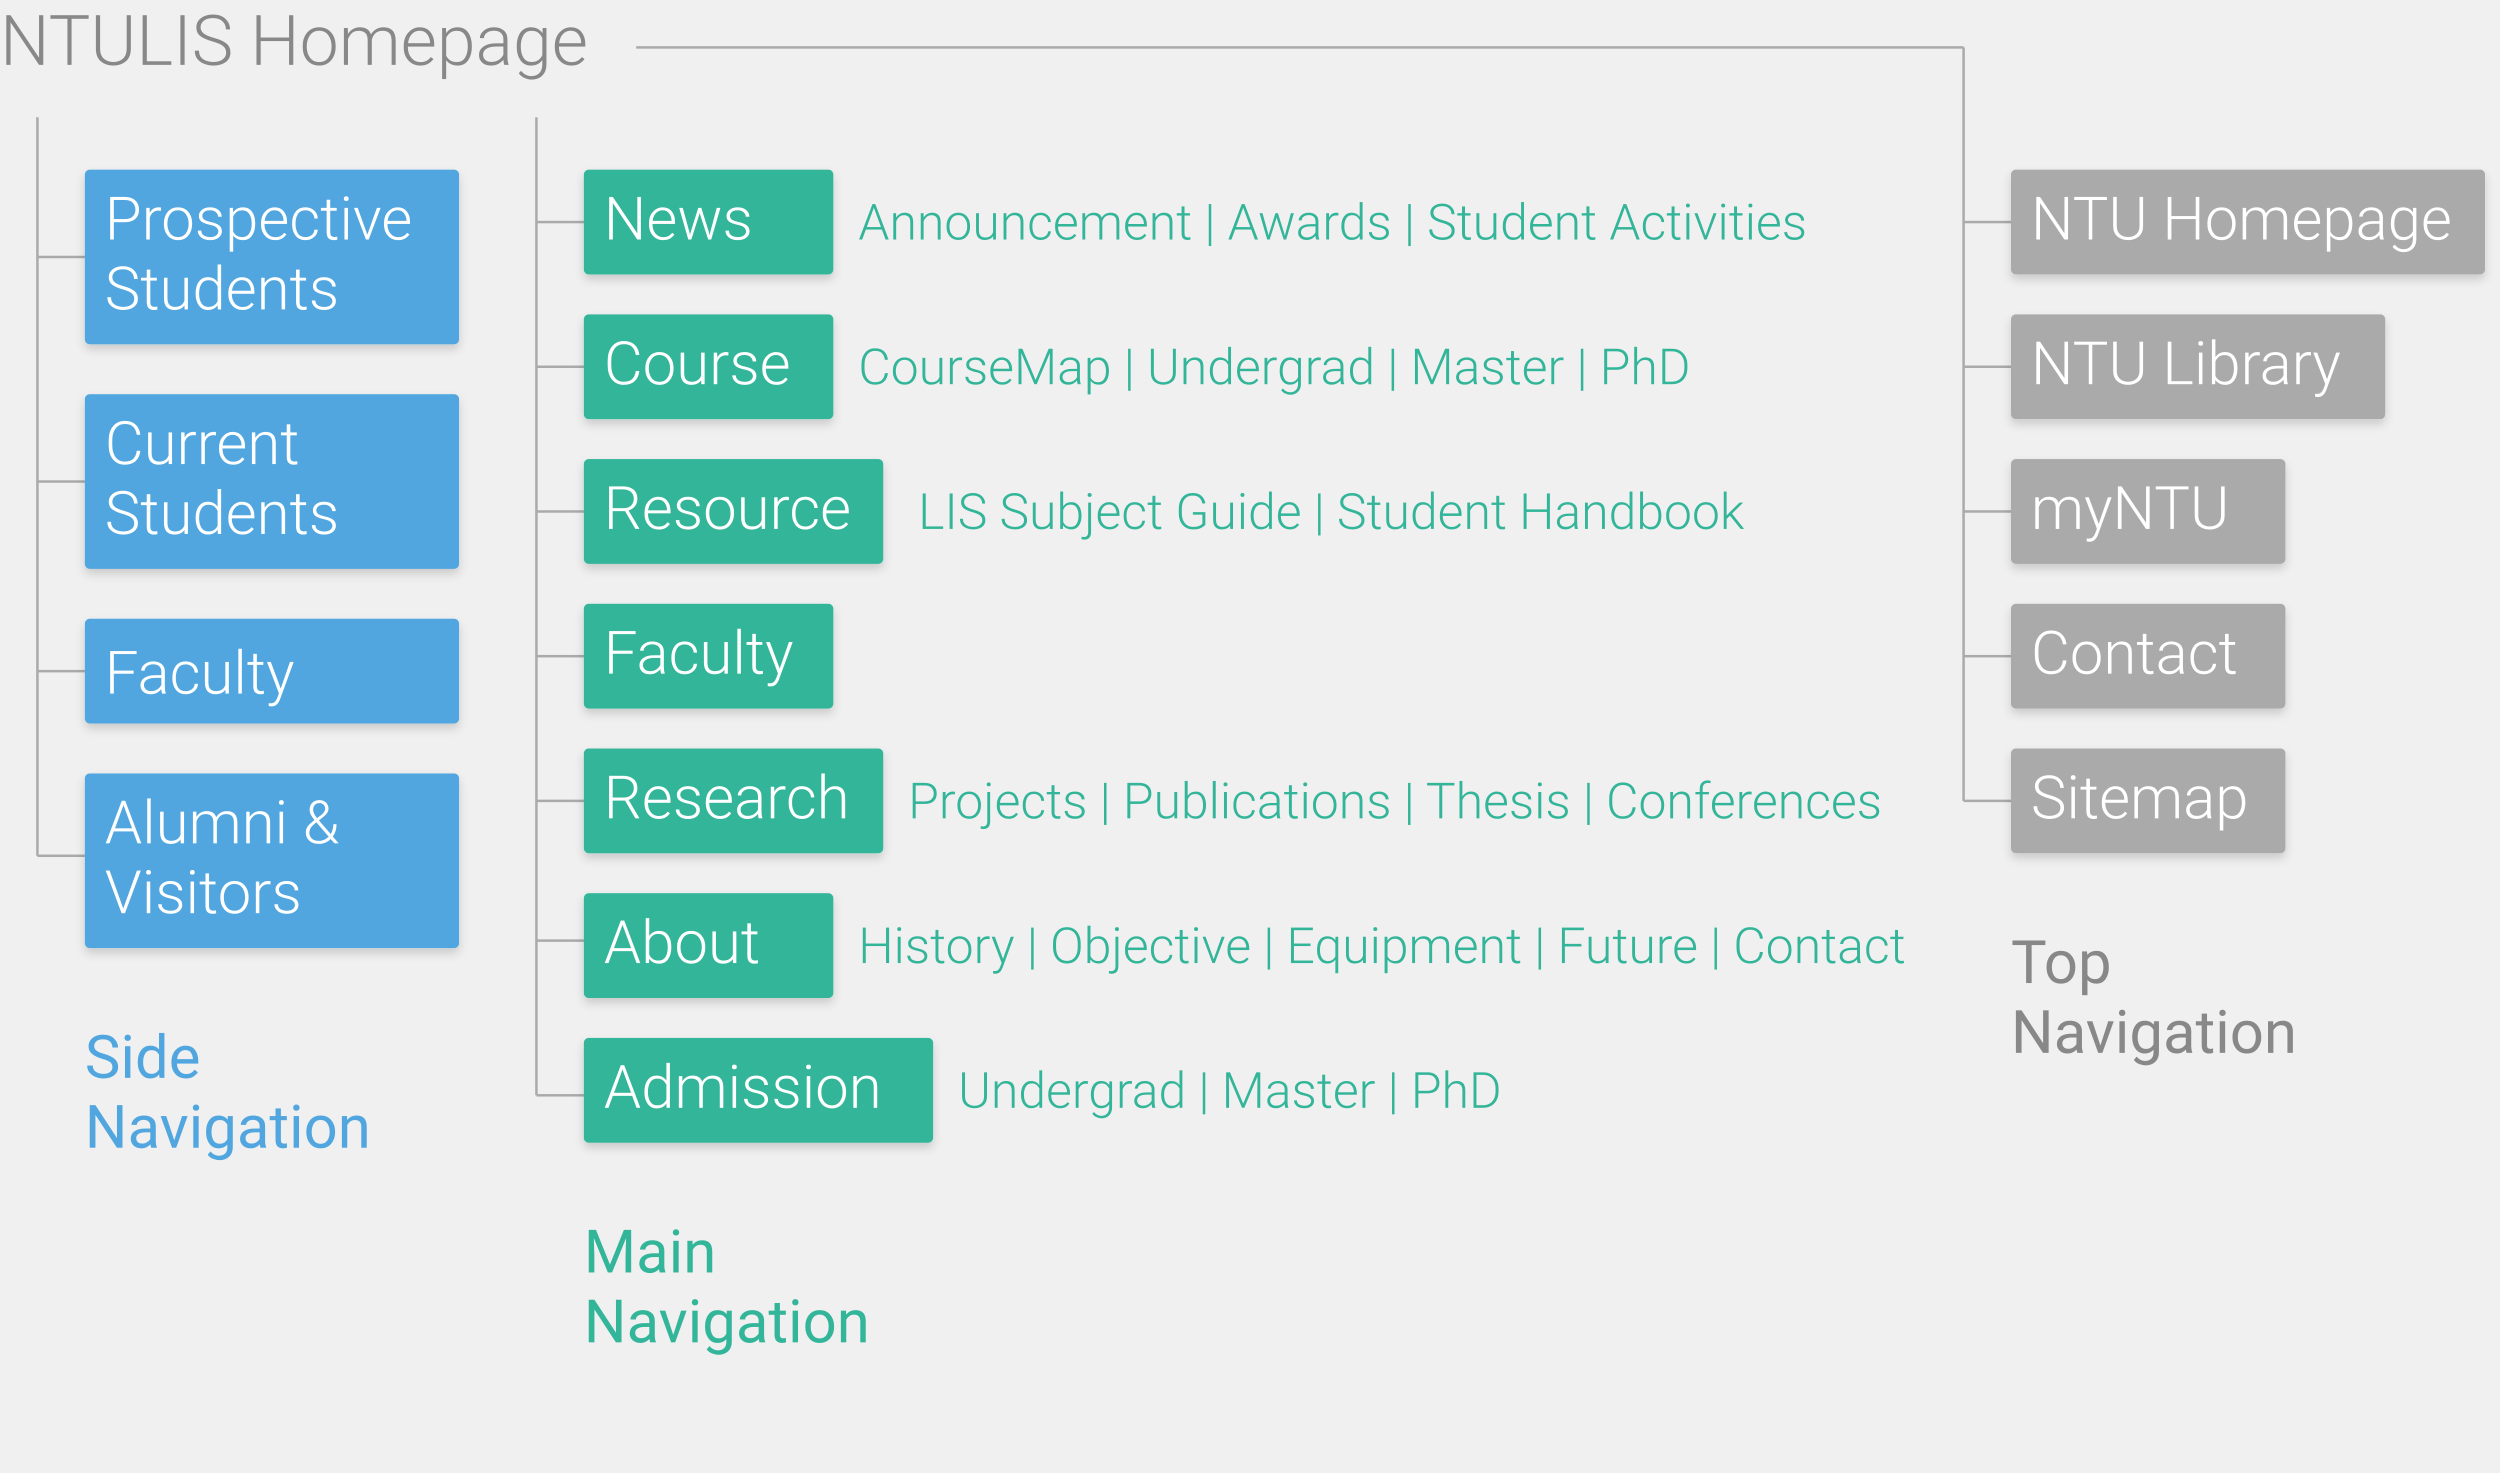
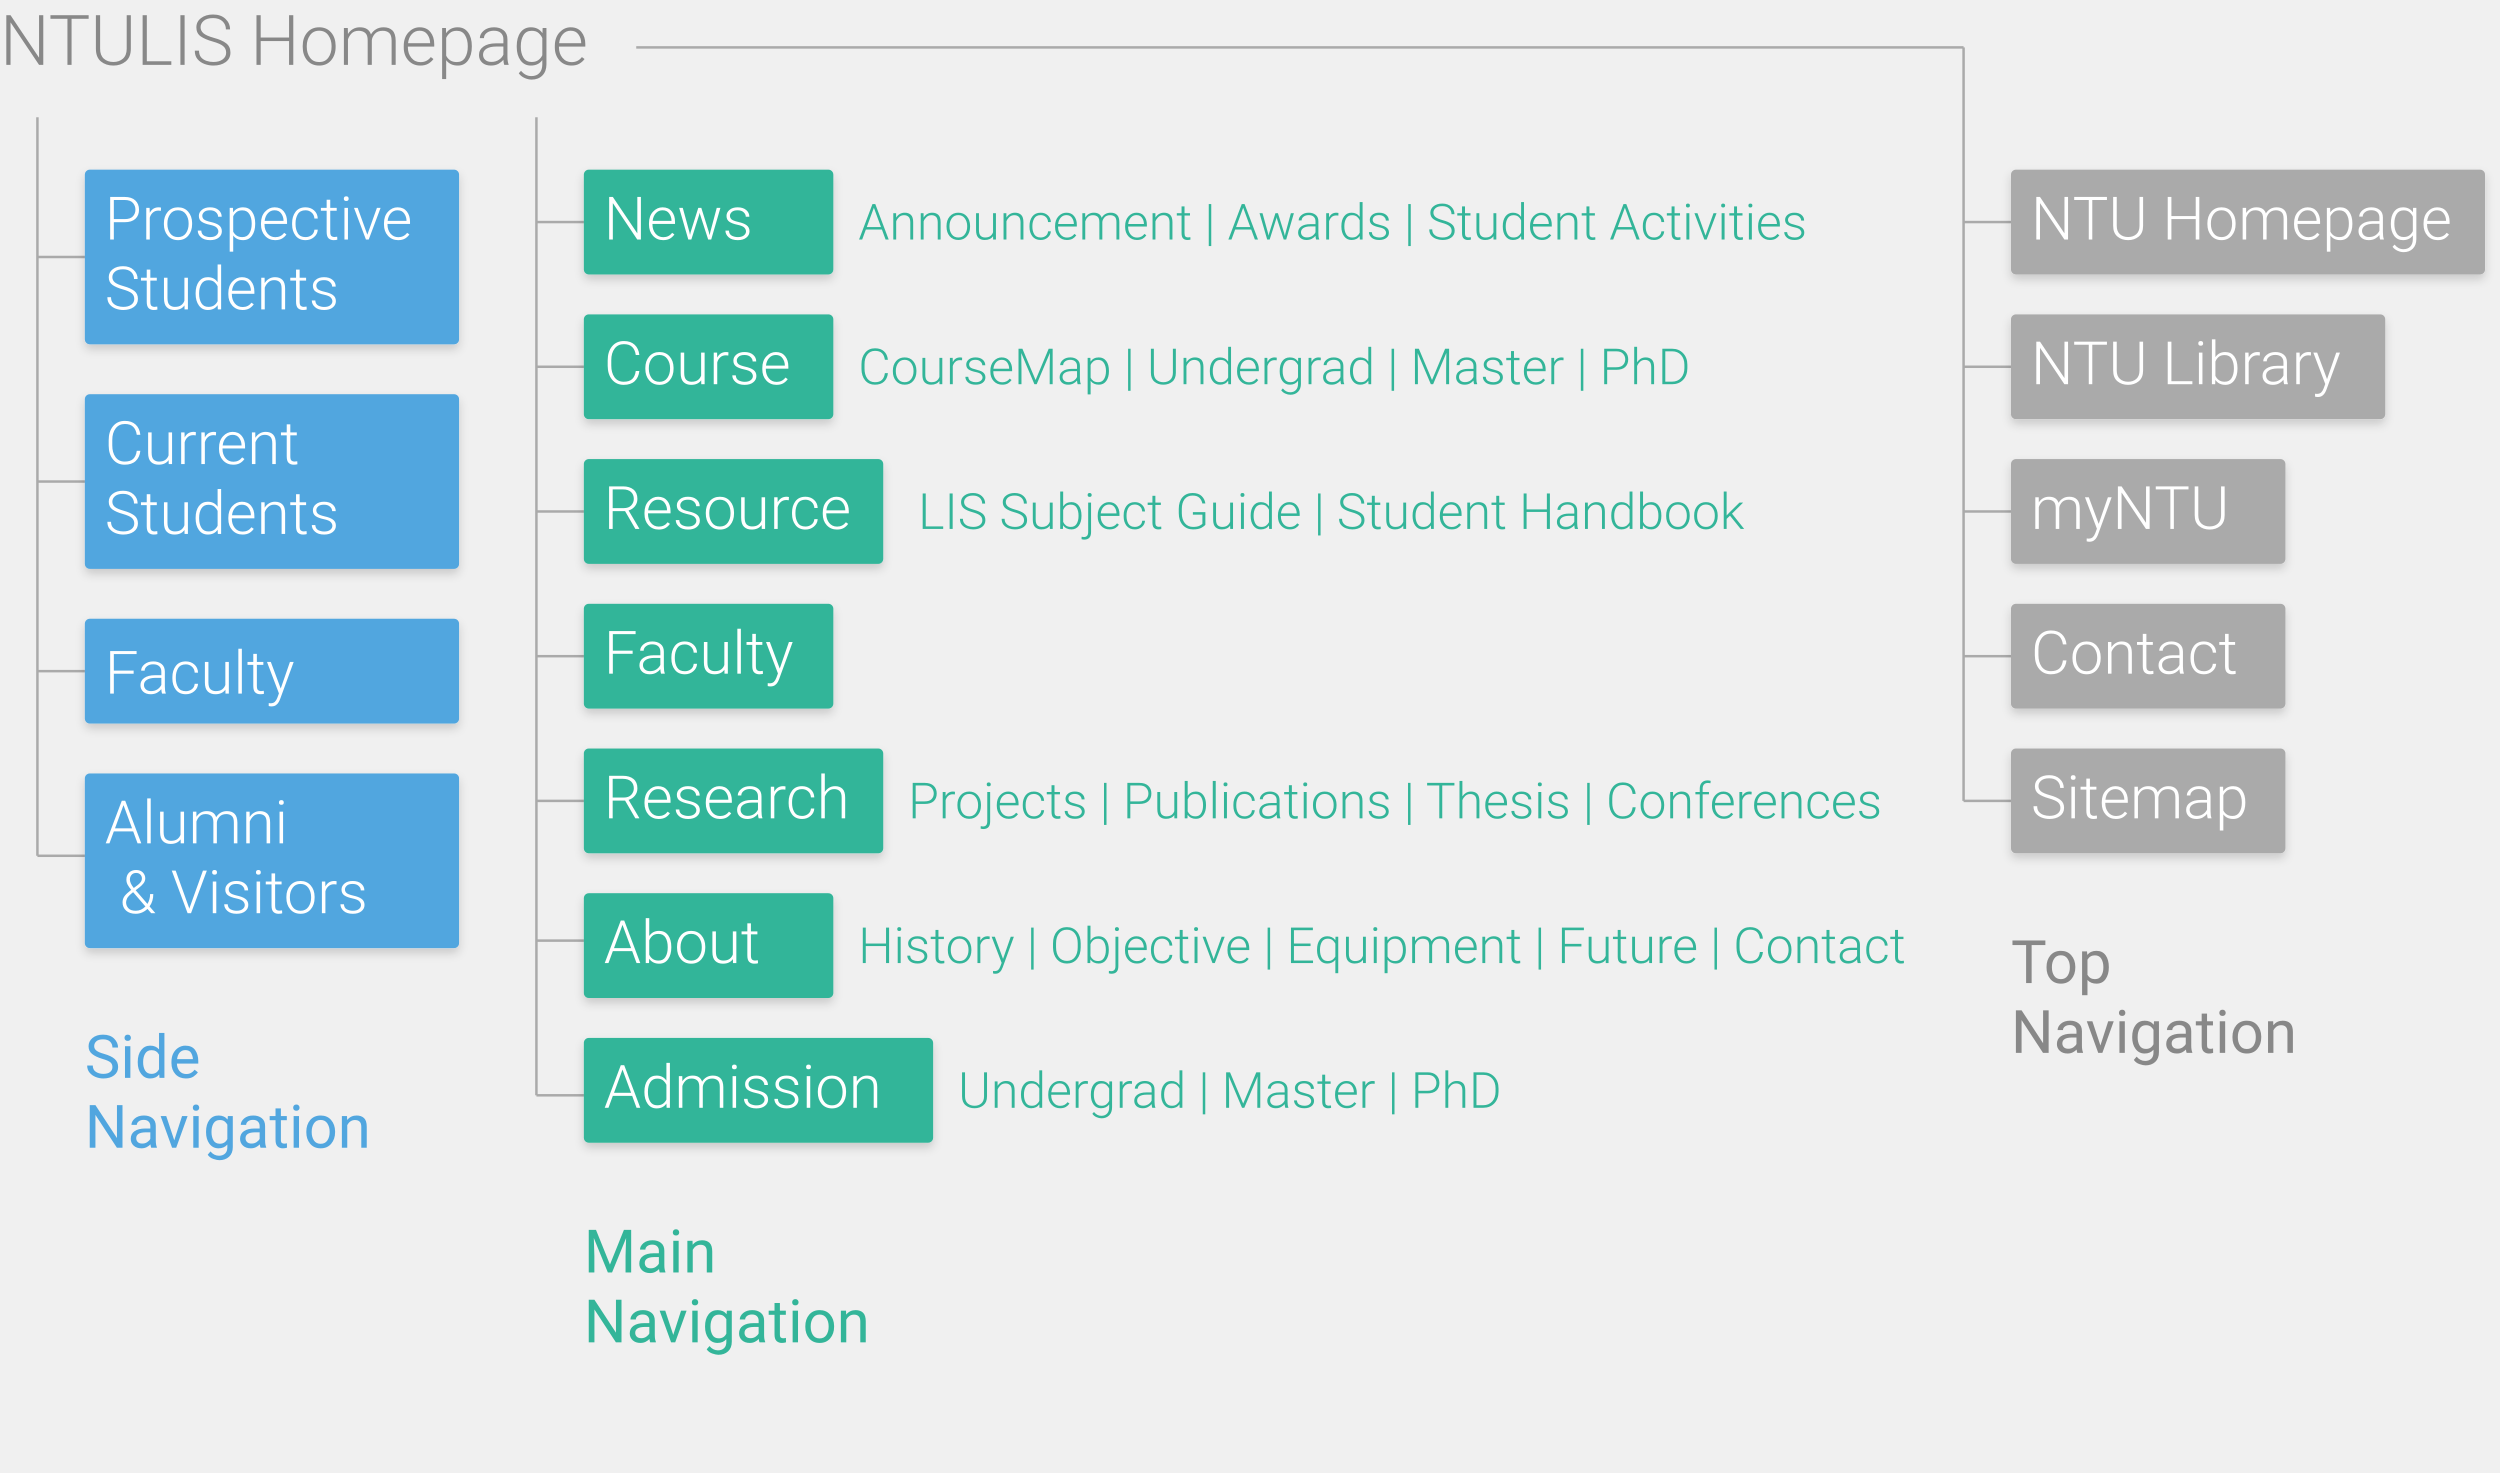
<svg xmlns="http://www.w3.org/2000/svg" viewBox="4064 14261 501 295">
  <defs>
    <style>
      .cls-1, .cls-10 {
        fill: #888;
      }

      .cls-1 {
        font-size: 14px;
      }

      .cls-1, .cls-4, .cls-7 {
        font-family: Roboto-Light, Roboto;
        font-weight: 300;
      }

      .cls-11, .cls-2 {
        fill: none;
      }

      .cls-2 {
        stroke: #aaa;
        stroke-width: 0.5px;
      }

      .cls-3, .cls-5 {
        fill: #51a6df;
      }

      .cls-4 {
        fill: #fff;
      }

      .cls-10, .cls-4, .cls-5, .cls-8 {
        font-size: 12px;
      }

      .cls-10, .cls-5, .cls-8 {
        font-family: Roboto-Regular, Roboto;
      }

      .cls-6, .cls-7, .cls-8 {
        fill: #33b599;
      }

      .cls-7 {
        font-size: 10px;
      }

      .cls-9 {
        fill: #aaa;
      }

      .cls-11 {
        stroke: rgba(249,249,249,0);
      }

      .cls-12 {
        filter: url(#Rectangle_53-16);
      }

      .cls-13 {
        filter: url(#Rectangle_53-15);
      }

      .cls-14 {
        filter: url(#Rectangle_53-14);
      }

      .cls-15 {
        filter: url(#Rectangle_53-13);
      }

      .cls-16 {
        filter: url(#Rectangle_53-12);
      }

      .cls-17 {
        filter: url(#Rectangle_53-11);
      }

      .cls-18 {
        filter: url(#Rectangle_53-10);
      }

      .cls-19 {
        filter: url(#Rectangle_53-9);
      }

      .cls-20 {
        filter: url(#Rectangle_53-8);
      }

      .cls-21 {
        filter: url(#Rectangle_53-7);
      }

      .cls-22 {
        filter: url(#Rectangle_53-6);
      }

      .cls-23 {
        filter: url(#Rectangle_53-5);
      }

      .cls-24 {
        filter: url(#Rectangle_53-4);
      }

      .cls-25 {
        filter: url(#Rectangle_53-3);
      }

      .cls-26 {
        filter: url(#Rectangle_53-2);
      }

      .cls-27 {
        filter: url(#Rectangle_53);
      }
    </style>
    <filter id="Rectangle_53" x="4078" y="14293" width="81" height="41" filterUnits="userSpaceOnUse">
      <feOffset dy="1" input="SourceAlpha" />
      <feGaussianBlur stdDeviation="1" result="blur" />
      <feFlood flood-opacity="0.161" />
      <feComposite operator="in" in2="blur" />
      <feComposite in="SourceGraphic" />
    </filter>
    <filter id="Rectangle_53-2" x="4078" y="14338" width="81" height="41" filterUnits="userSpaceOnUse">
      <feOffset dy="1" input="SourceAlpha" />
      <feGaussianBlur stdDeviation="1" result="blur-2" />
      <feFlood flood-opacity="0.161" />
      <feComposite operator="in" in2="blur-2" />
      <feComposite in="SourceGraphic" />
    </filter>
    <filter id="Rectangle_53-3" x="4078" y="14383" width="81" height="27" filterUnits="userSpaceOnUse">
      <feOffset dy="1" input="SourceAlpha" />
      <feGaussianBlur stdDeviation="1" result="blur-3" />
      <feFlood flood-opacity="0.161" />
      <feComposite operator="in" in2="blur-3" />
      <feComposite in="SourceGraphic" />
    </filter>
    <filter id="Rectangle_53-4" x="4078" y="14414" width="81" height="41" filterUnits="userSpaceOnUse">
      <feOffset dy="1" input="SourceAlpha" />
      <feGaussianBlur stdDeviation="1" result="blur-4" />
      <feFlood flood-opacity="0.161" />
      <feComposite operator="in" in2="blur-4" />
      <feComposite in="SourceGraphic" />
    </filter>
    <filter id="Rectangle_53-5" x="4178" y="14293" width="56" height="27" filterUnits="userSpaceOnUse">
      <feOffset dy="1" input="SourceAlpha" />
      <feGaussianBlur stdDeviation="1" result="blur-5" />
      <feFlood flood-opacity="0.161" />
      <feComposite operator="in" in2="blur-5" />
      <feComposite in="SourceGraphic" />
    </filter>
    <filter id="Rectangle_53-6" x="4178" y="14322" width="56" height="27" filterUnits="userSpaceOnUse">
      <feOffset dy="1" input="SourceAlpha" />
      <feGaussianBlur stdDeviation="1" result="blur-6" />
      <feFlood flood-opacity="0.161" />
      <feComposite operator="in" in2="blur-6" />
      <feComposite in="SourceGraphic" />
    </filter>
    <filter id="Rectangle_53-7" x="4178" y="14351" width="66" height="27" filterUnits="userSpaceOnUse">
      <feOffset dy="1" input="SourceAlpha" />
      <feGaussianBlur stdDeviation="1" result="blur-7" />
      <feFlood flood-opacity="0.161" />
      <feComposite operator="in" in2="blur-7" />
      <feComposite in="SourceGraphic" />
    </filter>
    <filter id="Rectangle_53-8" x="4178" y="14380" width="56" height="27" filterUnits="userSpaceOnUse">
      <feOffset dy="1" input="SourceAlpha" />
      <feGaussianBlur stdDeviation="1" result="blur-8" />
      <feFlood flood-opacity="0.161" />
      <feComposite operator="in" in2="blur-8" />
      <feComposite in="SourceGraphic" />
    </filter>
    <filter id="Rectangle_53-9" x="4178" y="14409" width="66" height="27" filterUnits="userSpaceOnUse">
      <feOffset dy="1" input="SourceAlpha" />
      <feGaussianBlur stdDeviation="1" result="blur-9" />
      <feFlood flood-opacity="0.161" />
      <feComposite operator="in" in2="blur-9" />
      <feComposite in="SourceGraphic" />
    </filter>
    <filter id="Rectangle_53-10" x="4178" y="14438" width="56" height="27" filterUnits="userSpaceOnUse">
      <feOffset dy="1" input="SourceAlpha" />
      <feGaussianBlur stdDeviation="1" result="blur-10" />
      <feFlood flood-opacity="0.161" />
      <feComposite operator="in" in2="blur-10" />
      <feComposite in="SourceGraphic" />
    </filter>
    <filter id="Rectangle_53-11" x="4178" y="14467" width="76" height="27" filterUnits="userSpaceOnUse">
      <feOffset dy="1" input="SourceAlpha" />
      <feGaussianBlur stdDeviation="1" result="blur-11" />
      <feFlood flood-opacity="0.161" />
      <feComposite operator="in" in2="blur-11" />
      <feComposite in="SourceGraphic" />
    </filter>
    <filter id="Rectangle_53-12" x="4464" y="14293" width="101" height="27" filterUnits="userSpaceOnUse">
      <feOffset dy="1" input="SourceAlpha" />
      <feGaussianBlur stdDeviation="1" result="blur-12" />
      <feFlood flood-opacity="0.161" />
      <feComposite operator="in" in2="blur-12" />
      <feComposite in="SourceGraphic" />
    </filter>
    <filter id="Rectangle_53-13" x="4464" y="14322" width="81" height="27" filterUnits="userSpaceOnUse">
      <feOffset dy="1" input="SourceAlpha" />
      <feGaussianBlur stdDeviation="1" result="blur-13" />
      <feFlood flood-opacity="0.161" />
      <feComposite operator="in" in2="blur-13" />
      <feComposite in="SourceGraphic" />
    </filter>
    <filter id="Rectangle_53-14" x="4464" y="14351" width="61" height="27" filterUnits="userSpaceOnUse">
      <feOffset dy="1" input="SourceAlpha" />
      <feGaussianBlur stdDeviation="1" result="blur-14" />
      <feFlood flood-opacity="0.161" />
      <feComposite operator="in" in2="blur-14" />
      <feComposite in="SourceGraphic" />
    </filter>
    <filter id="Rectangle_53-15" x="4464" y="14380" width="61" height="27" filterUnits="userSpaceOnUse">
      <feOffset dy="1" input="SourceAlpha" />
      <feGaussianBlur stdDeviation="1" result="blur-15" />
      <feFlood flood-opacity="0.161" />
      <feComposite operator="in" in2="blur-15" />
      <feComposite in="SourceGraphic" />
    </filter>
    <filter id="Rectangle_53-16" x="4464" y="14409" width="61" height="27" filterUnits="userSpaceOnUse">
      <feOffset dy="1" input="SourceAlpha" />
      <feGaussianBlur stdDeviation="1" result="blur-16" />
      <feFlood flood-opacity="0.161" />
      <feComposite operator="in" in2="blur-16" />
      <feComposite in="SourceGraphic" />
    </filter>
  </defs>
  <g id="ntulis_sitemap" transform="translate(3686 14167)">
    <text id="NTULIS_Homepage" data-name="NTULIS Homepage" class="cls-1" transform="translate(378 107)">
      <tspan x="0" y="0">NTULIS Homepage</tspan>
    </text>
    <g id="Group_106" data-name="Group 106">
      <line id="Line_62" data-name="Line 62" class="cls-2" y2="148" transform="translate(385.5 117.5)" />
      <line id="Line_63" data-name="Line 63" class="cls-2" x2="10" transform="translate(385.5 145.5)" />
      <line id="Line_64" data-name="Line 64" class="cls-2" x2="10" transform="translate(385.5 190.5)" />
      <line id="Line_65" data-name="Line 65" class="cls-2" x2="10" transform="translate(385.5 228.5)" />
      <line id="Line_66" data-name="Line 66" class="cls-2" x2="10" transform="translate(385.5 265.5)" />
    </g>
    <g id="Group_108" data-name="Group 108">
      <g id="Group_101" data-name="Group 101" transform="translate(15)">
        <g class="cls-27" transform="matrix(1, 0, 0, 1, -3701, -14167)">
          <rect id="Rectangle_53-17" data-name="Rectangle 53" class="cls-3" width="75" height="35" rx="1" transform="translate(4081 14295)" />
        </g>
        <text id="Prospective_Students" data-name="ProspectiveStudents" class="cls-4" transform="translate(384 142)">
          <tspan x="0" y="0">Prospective</tspan>
          <tspan x="0" y="14">Students</tspan>
        </text>
      </g>
      <g id="Group_102" data-name="Group 102" transform="translate(15 45)">
        <g class="cls-26" transform="matrix(1, 0, 0, 1, -3701, -14212)">
          <rect id="Rectangle_53-18" data-name="Rectangle 53" class="cls-3" width="75" height="35" rx="1" transform="translate(4081 14340)" />
        </g>
        <text id="Current_Students" data-name="CurrentStudents" class="cls-4" transform="translate(384 142)">
          <tspan x="0" y="0">Current</tspan>
          <tspan x="0" y="14">Students</tspan>
        </text>
      </g>
      <g id="Group_103" data-name="Group 103" transform="translate(15 90)">
        <g class="cls-25" transform="matrix(1, 0, 0, 1, -3701, -14257)">
          <rect id="Rectangle_53-19" data-name="Rectangle 53" class="cls-3" width="75" height="21" rx="1" transform="translate(4081 14385)" />
        </g>
        <text id="Faculty" class="cls-4" transform="translate(384 143)">
          <tspan x="0" y="0">Faculty</tspan>
        </text>
      </g>
      <g id="Group_104" data-name="Group 104" transform="translate(15 121)">
        <g class="cls-24" transform="matrix(1, 0, 0, 1, -3701, -14288)">
          <rect id="Rectangle_53-20" data-name="Rectangle 53" class="cls-3" width="75" height="35" rx="1" transform="translate(4081 14416)" />
        </g>
        <text id="Alumni_Visitors" data-name="Alumni &amp; Visitors" class="cls-4" transform="translate(384 142)">
-           <tspan x="0" y="0">Alumni &amp; </tspan>
-           <tspan x="0" y="14">Visitors</tspan>
+           <tspan x="0" y="0">Alumni</tspan>
+           <tspan x="0" y="14" xml:space="preserve"> &amp; Visitors</tspan>
        </text>
      </g>
    </g>
    <text id="Side_Navigation" data-name="Side Navigation" class="cls-5" transform="translate(395 310)">
      <tspan x="0" y="0">Side </tspan>
      <tspan x="0" y="14">Navigation</tspan>
    </text>
    <g id="Group_109" data-name="Group 109">
      <line id="Line_62-2" data-name="Line 62" class="cls-2" y2="196" transform="translate(485.5 117.5)" />
      <line id="Line_63-2" data-name="Line 63" class="cls-2" x2="10" transform="translate(485.5 138.5)" />
      <line id="Line_64-2" data-name="Line 64" class="cls-2" x2="10" transform="translate(485.5 167.5)" />
      <line id="Line_65-2" data-name="Line 65" class="cls-2" x2="10" transform="translate(485.5 196.5)" />
      <line id="Line_67" data-name="Line 67" class="cls-2" x2="10" transform="translate(485.5 254.5)" />
      <line id="Line_68" data-name="Line 68" class="cls-2" x2="10" transform="translate(485.5 282.5)" />
      <line id="Line_69" data-name="Line 69" class="cls-2" x2="10" transform="translate(485.5 313.5)" />
      <line id="Line_66-2" data-name="Line 66" class="cls-2" x2="10" transform="translate(485.5 225.5)" />
    </g>
    <g id="Group_110" data-name="Group 110">
      <g id="Group_105" data-name="Group 105" transform="translate(115)">
        <g class="cls-23" transform="matrix(1, 0, 0, 1, -3801, -14167)">
          <rect id="Rectangle_53-21" data-name="Rectangle 53" class="cls-6" width="50" height="21" rx="1" transform="translate(4181 14295)" />
        </g>
        <text id="News" class="cls-4" transform="translate(384 142)">
          <tspan x="0" y="0">News</tspan>
        </text>
      </g>
      <text id="Announcement_Awards_Student_Activities" data-name="Announcement | Awards | Student Activities" class="cls-7" transform="translate(550 142)">
        <tspan x="0" y="0">Announcement | Awards | Student Activities</tspan>
      </text>
      <g id="Group_105-2" data-name="Group 105" transform="translate(115 29)">
        <g class="cls-22" transform="matrix(1, 0, 0, 1, -3801, -14196)">
          <rect id="Rectangle_53-22" data-name="Rectangle 53" class="cls-6" width="50" height="21" rx="1" transform="translate(4181 14324)" />
        </g>
        <text id="Course" class="cls-4" transform="translate(384 142)">
          <tspan x="0" y="0">Course</tspan>
        </text>
      </g>
      <text id="CourseMap_Undergrad_Master_PhD_" data-name="CourseMap | Undergrad | Master | PhD " class="cls-7" transform="translate(550 171)">
        <tspan x="0" y="0">CourseMap | Undergrad | Master | PhD </tspan>
      </text>
      <g id="Group_105-3" data-name="Group 105" transform="translate(115 58)">
        <g class="cls-21" transform="matrix(1, 0, 0, 1, -3801, -14225)">
          <rect id="Rectangle_53-23" data-name="Rectangle 53" class="cls-6" width="60" height="21" rx="1" transform="translate(4181 14353)" />
        </g>
        <text id="Resource" class="cls-4" transform="translate(384 142)">
          <tspan x="0" y="0">Resource</tspan>
        </text>
      </g>
      <text id="LIS_Subject_Guide_Student_Handbook" data-name="LIS Subject Guide | Student Handbook" class="cls-7" transform="translate(562 200)">
        <tspan x="0" y="0">LIS Subject Guide | Student Handbook</tspan>
      </text>
      <g id="Group_105-4" data-name="Group 105" transform="translate(115 87)">
        <g class="cls-20" transform="matrix(1, 0, 0, 1, -3801, -14254)">
          <rect id="Rectangle_53-24" data-name="Rectangle 53" class="cls-6" width="50" height="21" rx="1" transform="translate(4181 14382)" />
        </g>
        <text id="Faculty-2" data-name="Faculty" class="cls-4" transform="translate(384 142)">
          <tspan x="0" y="0">Faculty</tspan>
        </text>
      </g>
      <g id="Group_105-5" data-name="Group 105" transform="translate(115 116)">
        <g class="cls-19" transform="matrix(1, 0, 0, 1, -3801, -14283)">
          <rect id="Rectangle_53-25" data-name="Rectangle 53" class="cls-6" width="60" height="21" rx="1" transform="translate(4181 14411)" />
        </g>
        <text id="Research" class="cls-4" transform="translate(384 142)">
          <tspan x="0" y="0">Research</tspan>
        </text>
      </g>
      <text id="Projects_Publications_Thesis_Conferences" data-name="Projects | Publications | Thesis | Conferences" class="cls-7" transform="translate(560 258)">
        <tspan x="0" y="0">Projects | Publications | Thesis | Conferences</tspan>
      </text>
      <g id="Group_105-6" data-name="Group 105" transform="translate(115 145)">
        <g class="cls-18" transform="matrix(1, 0, 0, 1, -3801, -14312)">
          <rect id="Rectangle_53-26" data-name="Rectangle 53" class="cls-6" width="50" height="21" rx="1" transform="translate(4181 14440)" />
        </g>
        <text id="About" class="cls-4" transform="translate(384 142)">
          <tspan x="0" y="0">About</tspan>
        </text>
      </g>
      <text id="History_Objective_Equipment_Future_Contact" data-name="History | Objective | Equipment | Future | Contact" class="cls-7" transform="translate(550 287)">
        <tspan x="0" y="0">History | Objective | Equipment | Future | Contact</tspan>
      </text>
      <g id="Group_105-7" data-name="Group 105" transform="translate(115 174)">
        <g class="cls-17" transform="matrix(1, 0, 0, 1, -3801, -14341)">
          <rect id="Rectangle_53-27" data-name="Rectangle 53" class="cls-6" width="70" height="21" rx="1" transform="translate(4181 14469)" />
        </g>
        <text id="Admission" class="cls-4" transform="translate(384 142)">
          <tspan x="0" y="0">Admission</tspan>
        </text>
      </g>
      <text id="Undergrad_Master_PhD" data-name="Undergrad | Master | PhD" class="cls-7" transform="translate(570 316)">
        <tspan x="0" y="0">Undergrad | Master | PhD</tspan>
      </text>
    </g>
    <text id="Main_Navigation" data-name="Main Navigation" class="cls-8" transform="translate(495 349)">
      <tspan x="0" y="0">Main </tspan>
      <tspan x="0" y="14">Navigation</tspan>
    </text>
    <g id="Group_116" data-name="Group 116" transform="translate(286)">
      <line id="Line_62-3" data-name="Line 62" class="cls-2" y2="151" transform="translate(485.5 103.5)" />
      <line id="Line_63-3" data-name="Line 63" class="cls-2" x2="10" transform="translate(485.5 138.5)" />
      <line id="Line_64-3" data-name="Line 64" class="cls-2" x2="10" transform="translate(485.5 167.5)" />
      <line id="Line_65-3" data-name="Line 65" class="cls-2" x2="10" transform="translate(485.5 196.5)" />
      <line id="Line_67-2" data-name="Line 67" class="cls-2" x2="10" transform="translate(485.5 254.5)" />
      <line id="Line_66-3" data-name="Line 66" class="cls-2" x2="10" transform="translate(485.5 225.5)" />
      <line id="Line_70" data-name="Line 70" class="cls-2" x2="266" transform="translate(219.5 103.5)" />
    </g>
    <g id="Group_117" data-name="Group 117" transform="translate(-18)">
      <g id="Group_112" data-name="Group 112" transform="translate(419)">
        <g class="cls-16" transform="matrix(1, 0, 0, 1, -4087, -14167)">
          <rect id="Rectangle_53-28" data-name="Rectangle 53" class="cls-9" width="95" height="21" rx="1" transform="translate(4467 14295)" />
        </g>
        <text id="NTU_Homepage" data-name="NTU Homepage" class="cls-4" transform="translate(384 142)">
          <tspan x="0" y="0">NTU Homepage</tspan>
        </text>
      </g>
      <g id="Group_113" data-name="Group 113" transform="translate(419 29)">
        <g class="cls-15" transform="matrix(1, 0, 0, 1, -4087, -14196)">
          <rect id="Rectangle_53-29" data-name="Rectangle 53" class="cls-9" width="75" height="21" rx="1" transform="translate(4467 14324)" />
        </g>
        <text id="NTU_Library" data-name="NTU Library" class="cls-4" transform="translate(384 142)">
          <tspan x="0" y="0">NTU Library</tspan>
        </text>
      </g>
      <g id="Group_114" data-name="Group 114" transform="translate(419 58)">
        <g class="cls-14" transform="matrix(1, 0, 0, 1, -4087, -14225)">
          <rect id="Rectangle_53-30" data-name="Rectangle 53" class="cls-9" width="55" height="21" rx="1" transform="translate(4467 14353)" />
        </g>
        <text id="myNTU" class="cls-4" transform="translate(384 142)">
          <tspan x="0" y="0">myNTU</tspan>
        </text>
      </g>
      <g id="Group_115" data-name="Group 115" transform="translate(419 87)">
        <g class="cls-13" transform="matrix(1, 0, 0, 1, -4087, -14254)">
          <rect id="Rectangle_53-31" data-name="Rectangle 53" class="cls-9" width="55" height="21" rx="1" transform="translate(4467 14382)" />
        </g>
        <text id="Contact" class="cls-4" transform="translate(384 142)">
          <tspan x="0" y="0">Contact</tspan>
        </text>
      </g>
      <g id="Group_111" data-name="Group 111" transform="translate(419 116)">
        <g class="cls-12" transform="matrix(1, 0, 0, 1, -4087, -14283)">
          <rect id="Rectangle_53-32" data-name="Rectangle 53" class="cls-9" width="55" height="21" rx="1" transform="translate(4467 14411)" />
        </g>
        <text id="Sitemap" class="cls-4" transform="translate(384 142)">
          <tspan x="0" y="0">Sitemap</tspan>
        </text>
      </g>
    </g>
    <text id="Top_Navigation" data-name="TopNavigation" class="cls-10" transform="translate(781 291)">
      <tspan x="0" y="0">Top</tspan>
      <tspan x="0" y="14">Navigation</tspan>
    </text>
    <line id="Line_62-4" data-name="Line 62" class="cls-11" x2="456" transform="translate(394.5 388.5)" />
  </g>
</svg>
